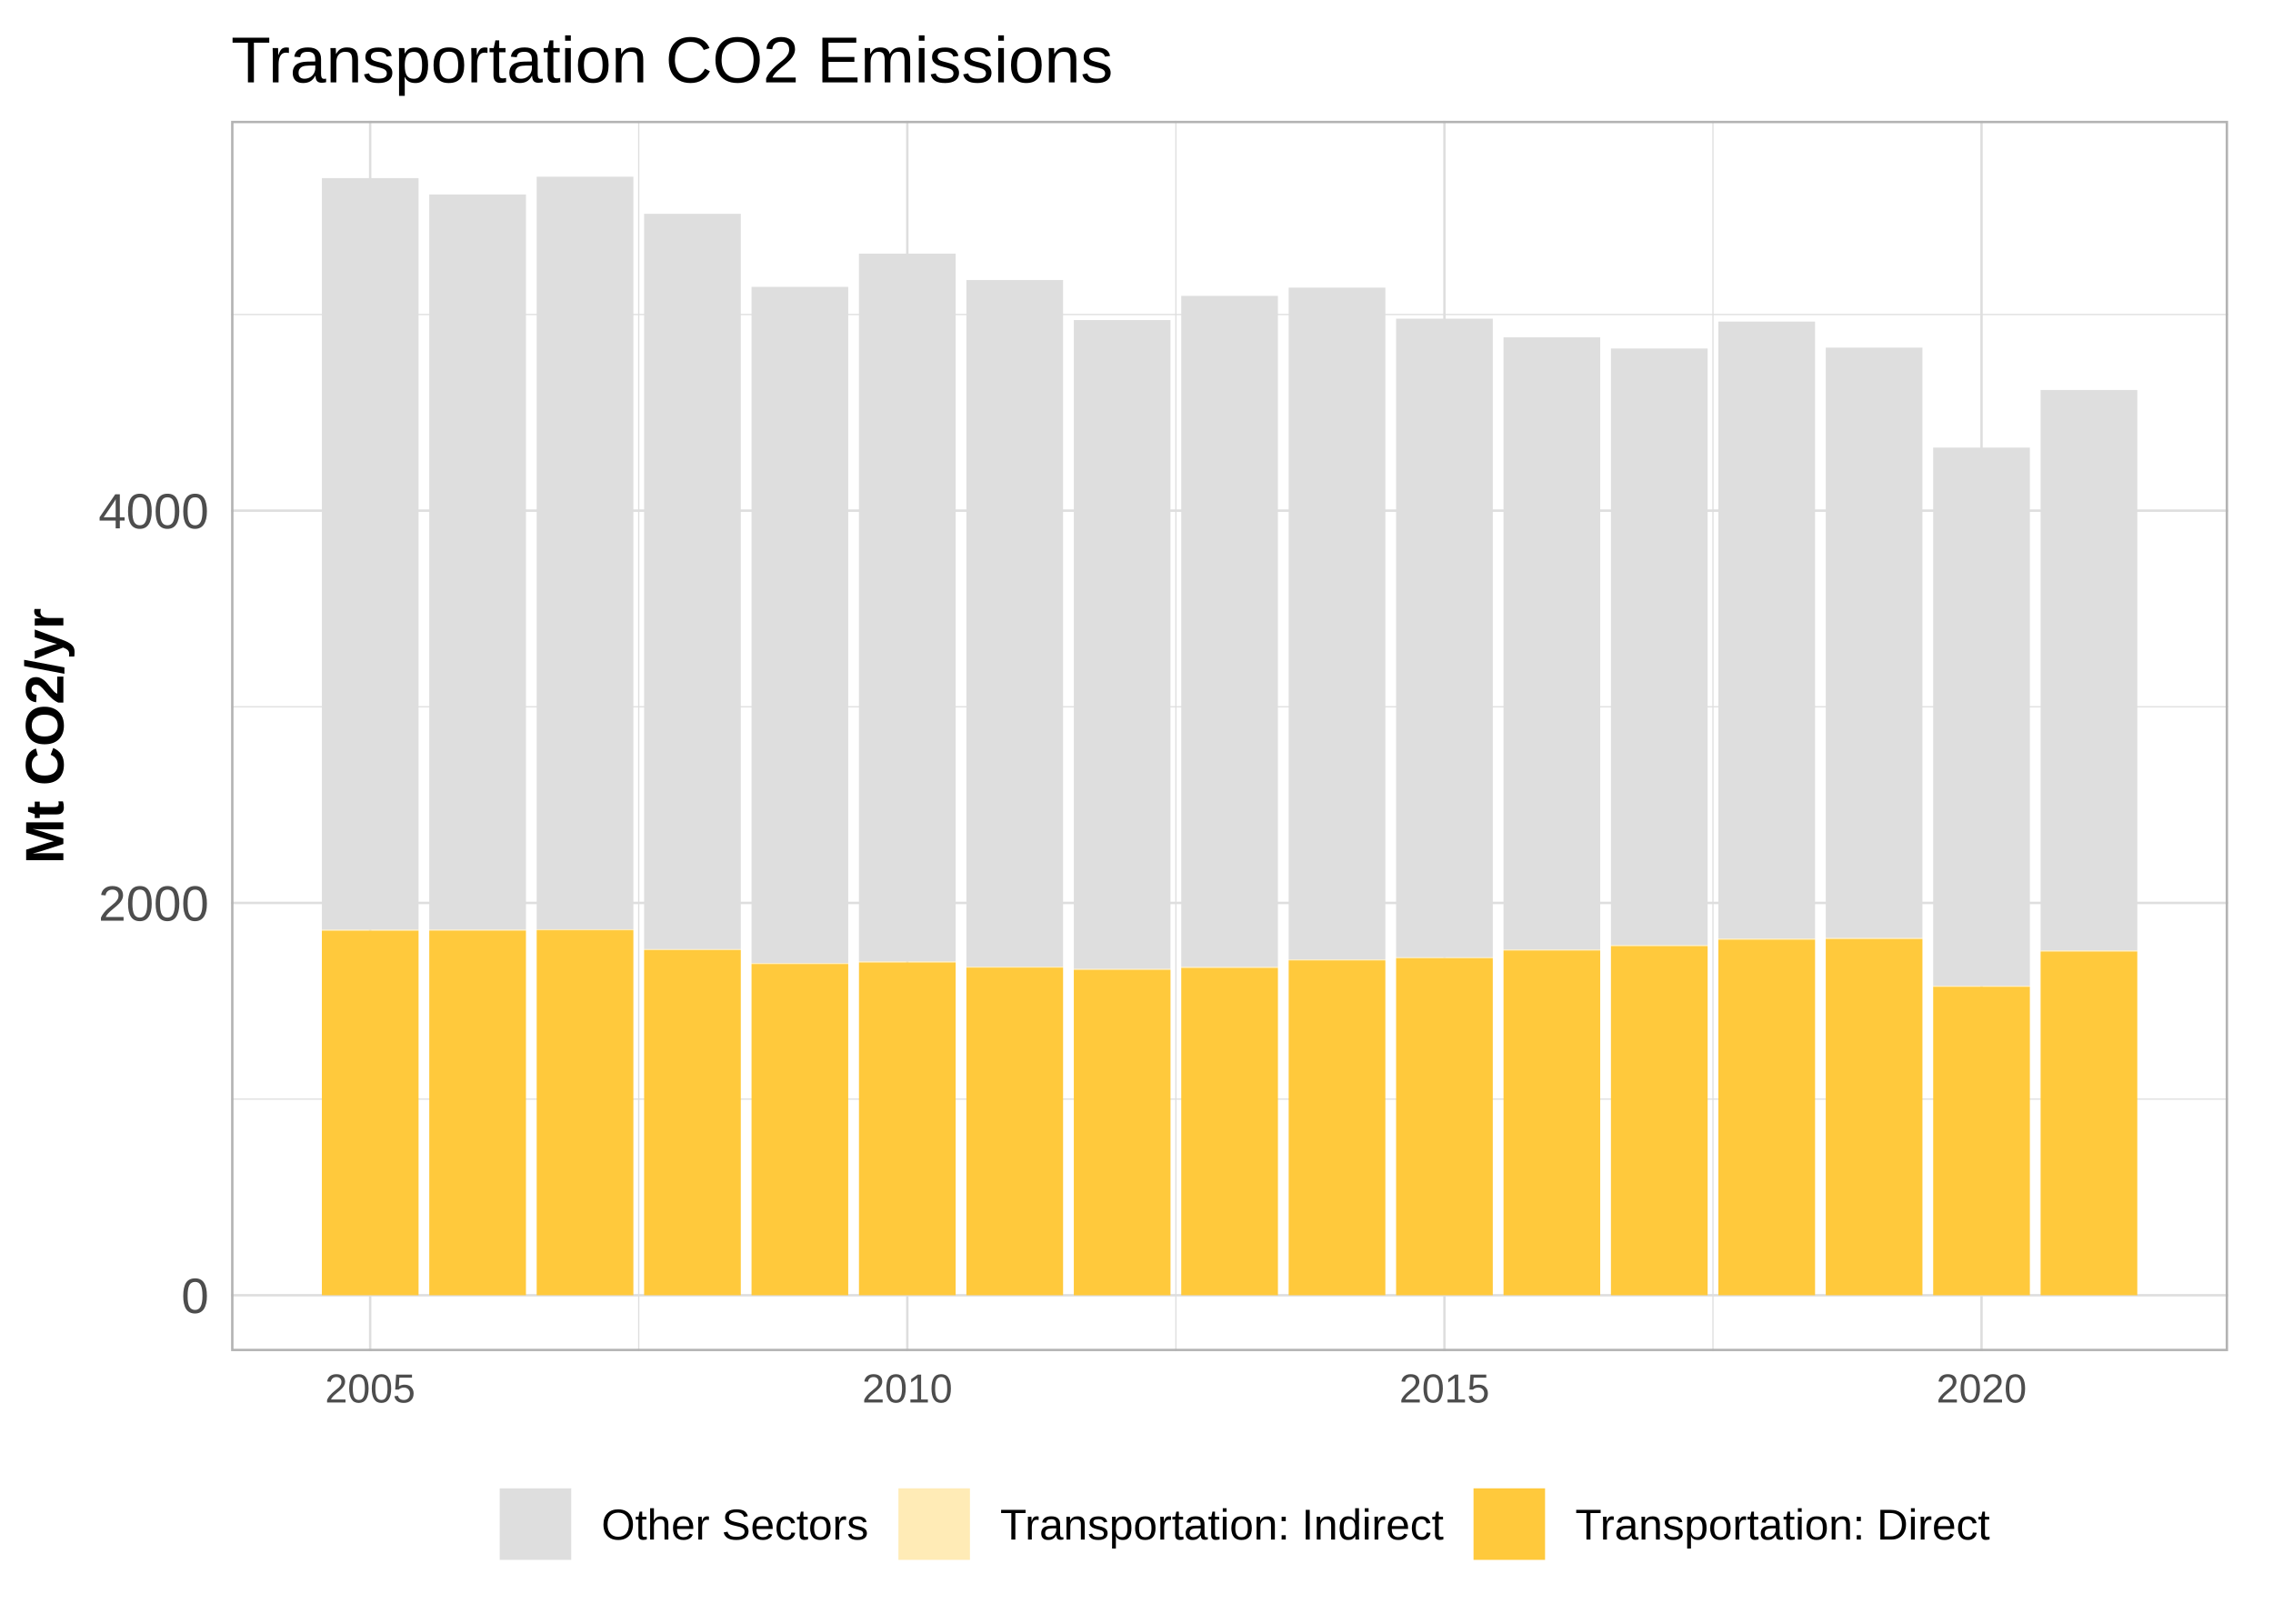
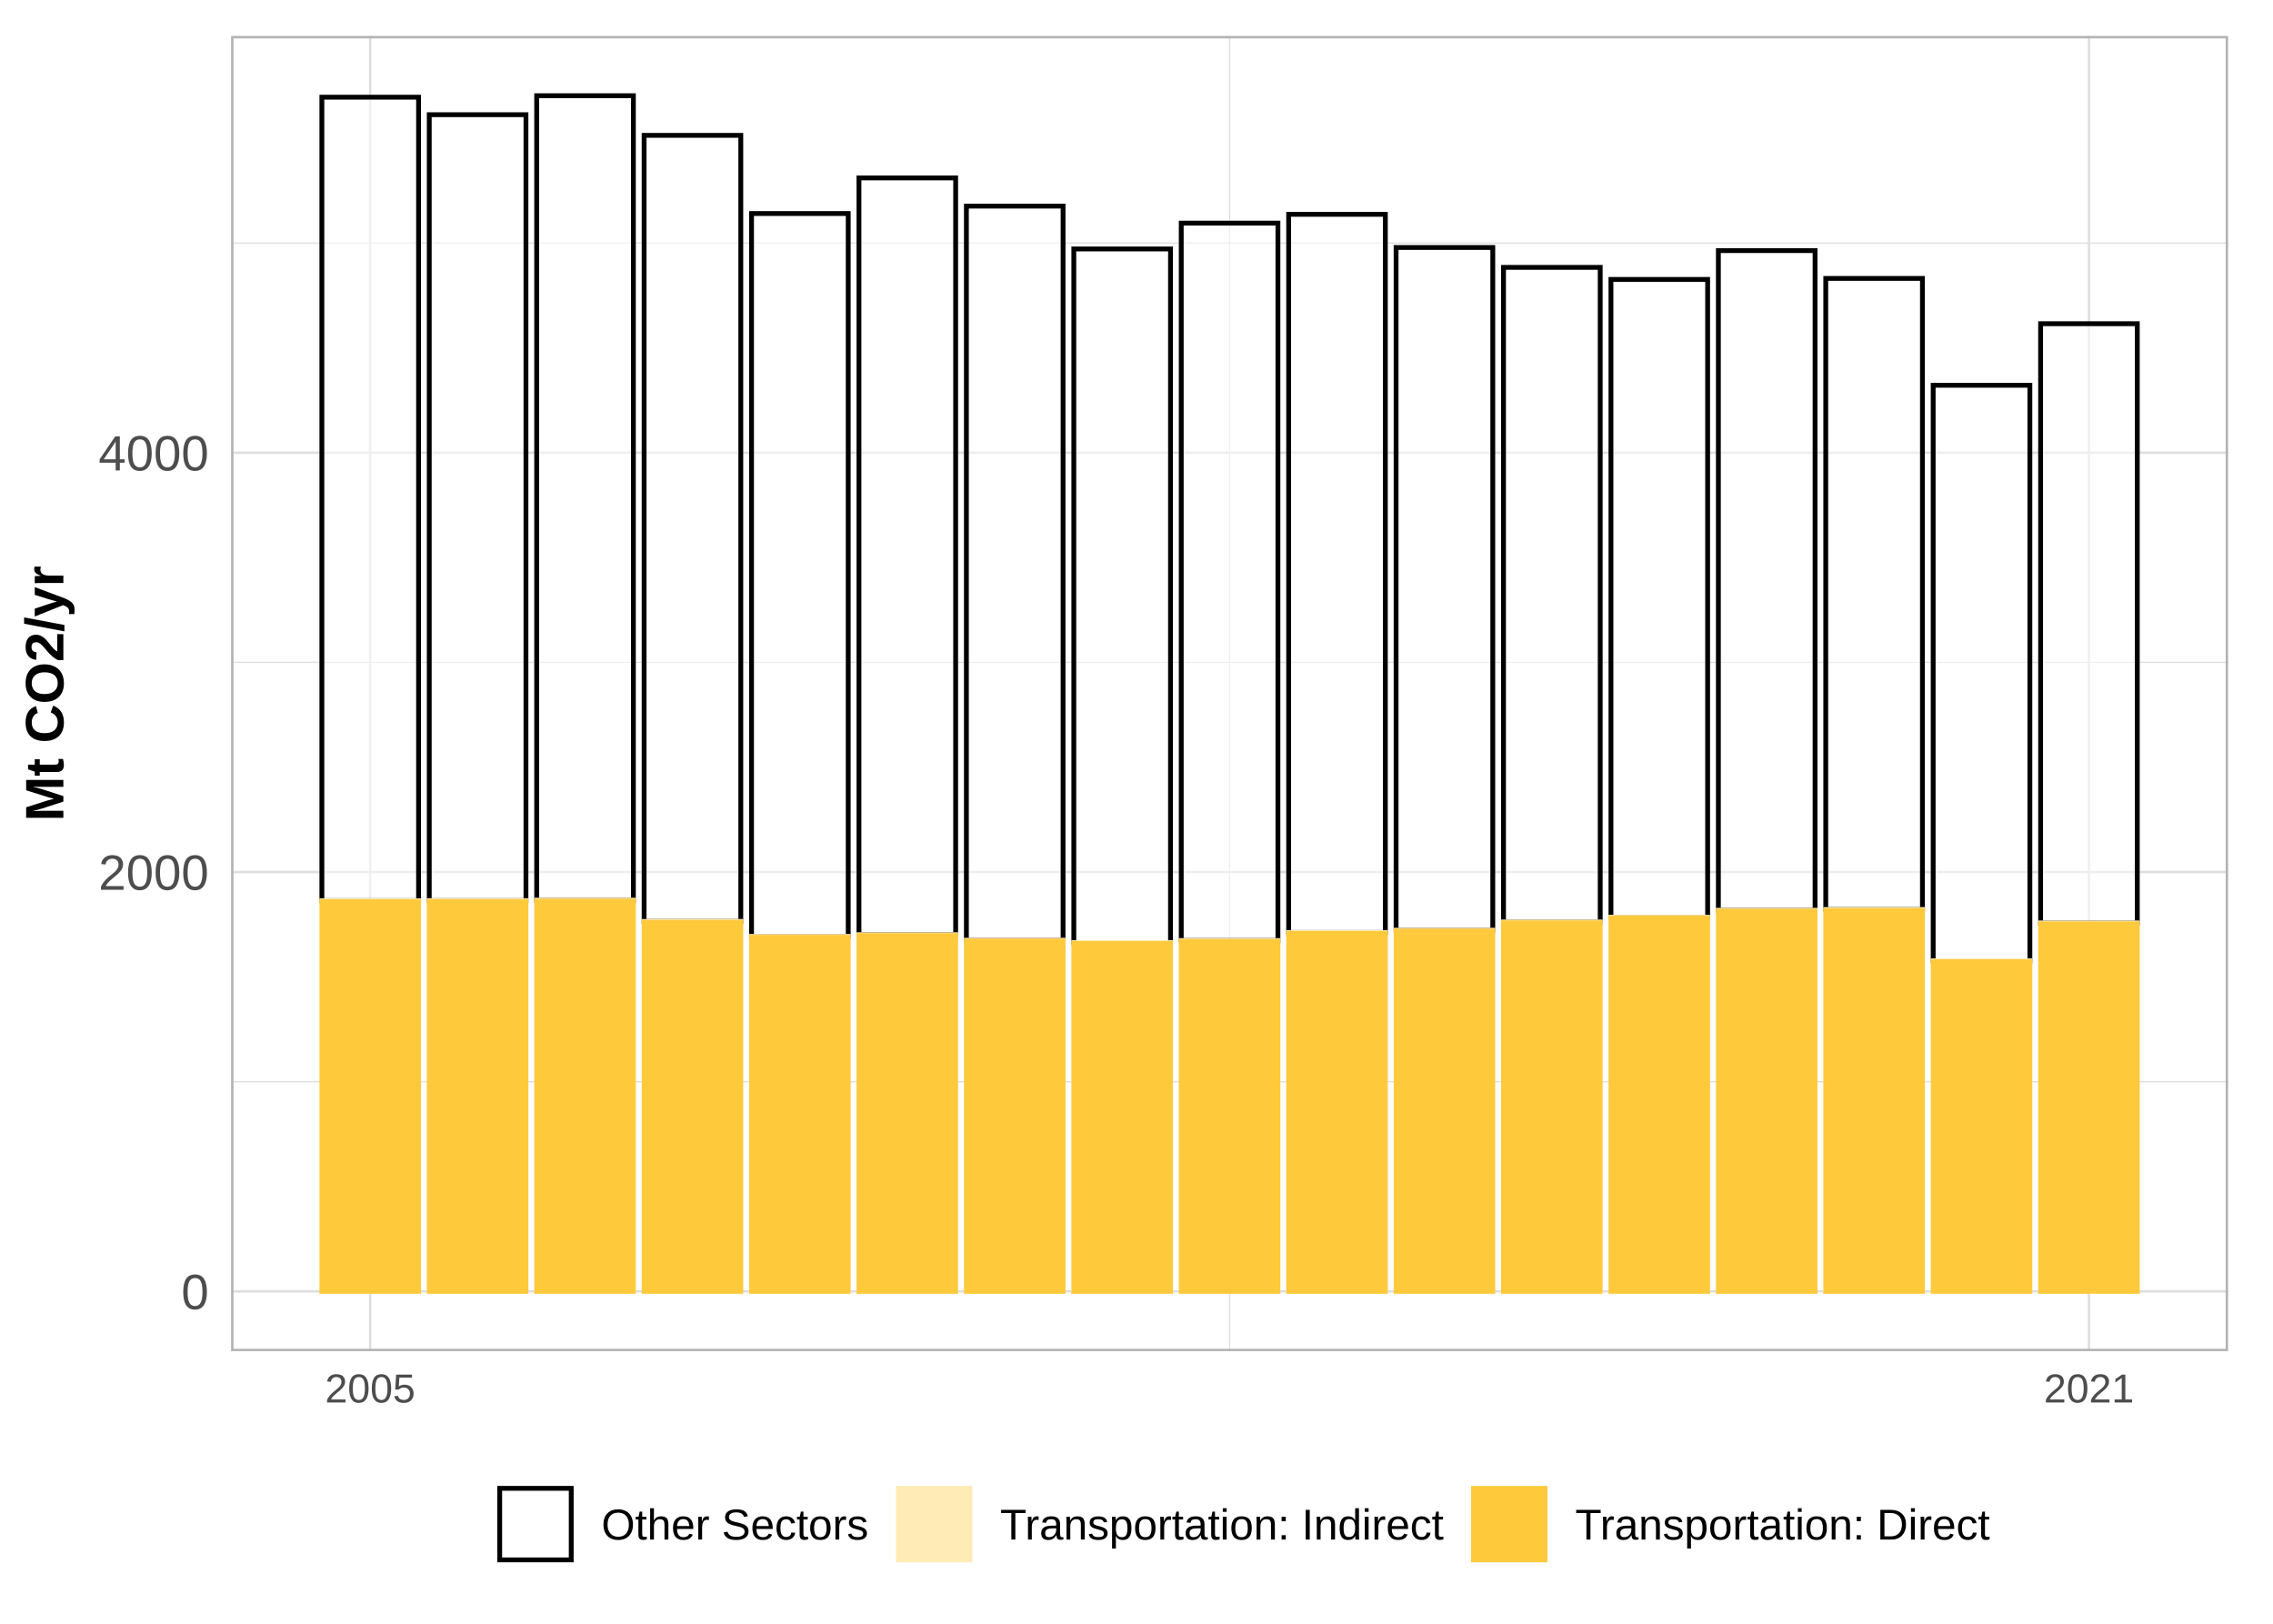
<svg xmlns="http://www.w3.org/2000/svg" class="svglite" width="504.00pt" height="360.00pt" viewBox="0 0 504.00 360.00">
  <defs>
    <style type="text/css">
    .svglite line, .svglite polyline, .svglite polygon, .svglite path, .svglite rect, .svglite circle {
      fill: none;
      stroke: #000000;
      stroke-linecap: round;
      stroke-linejoin: round;
      stroke-miterlimit: 10.00;
    }
    .svglite text {
      white-space: pre;
    }
  </style>
  </defs>
  <rect width="100%" height="100%" style="stroke: none; fill: #FFFFFF;" />
  <defs>
    <clipPath id="cpMC4wMHw1MDQuMDB8MC4wMHwzNjAuMDA=">
      <rect x="0.00" y="0.00" width="504.00" height="360.00" />
    </clipPath>
  </defs>
  <g clip-path="url(#cpMC4wMHw1MDQuMDB8MC4wMHwzNjAuMDA=)">
-     <rect x="0.00" y="0.00" width="504.00" height="360.00" style="stroke-width: 1.07; stroke: #FFFFFF; fill: #FFFFFF;" />
+     <rect x="0.00" y="0" width="504.00" height="360.00" style="stroke-width: 1.07; stroke: #FFFFFF; fill: #FFFFFF;" />
  </g>
  <defs>
-     <clipPath id="cpNTEuMjR8NDk0LjA0fDI2Ljc4fDI5OS41Nw==">
-       <rect x="51.24" y="26.78" width="442.80" height="272.79" />
+     <clipPath id="cpNTEuMjR8NDk0LjA0fDcuOTd8Mjk5LjU3">
+       <rect x="51.24" y="7.97" width="442.80" height="291.60" />
    </clipPath>
  </defs>
-   <g clip-path="url(#cpNTEuMjR8NDk0LjA0fDI2Ljc4fDI5OS41Nw==)">
-     <rect x="51.24" y="26.78" width="442.80" height="272.79" style="stroke-width: 1.07; stroke: none; fill: #FFFFFF;" />
-     <polyline points="51.24,243.68 494.04,243.68 " style="stroke-width: 0.27; stroke: #DEDEDE; stroke-linecap: butt;" />
-     <polyline points="51.24,156.70 494.04,156.70 " style="stroke-width: 0.27; stroke: #DEDEDE; stroke-linecap: butt;" />
-     <polyline points="51.24,69.73 494.04,69.73 " style="stroke-width: 0.27; stroke: #DEDEDE; stroke-linecap: butt;" />
-     <polyline points="141.63,299.57 141.63,26.78 " style="stroke-width: 0.27; stroke: #DEDEDE; stroke-linecap: butt;" />
-     <polyline points="260.73,299.57 260.73,26.78 " style="stroke-width: 0.27; stroke: #DEDEDE; stroke-linecap: butt;" />
-     <polyline points="379.82,299.57 379.82,26.78 " style="stroke-width: 0.27; stroke: #DEDEDE; stroke-linecap: butt;" />
-     <polyline points="51.24,287.17 494.04,287.17 " style="stroke-width: 0.53; stroke: #DEDEDE; stroke-linecap: butt;" />
-     <polyline points="51.24,200.19 494.04,200.19 " style="stroke-width: 0.53; stroke: #DEDEDE; stroke-linecap: butt;" />
-     <polyline points="51.24,113.22 494.04,113.22 " style="stroke-width: 0.53; stroke: #DEDEDE; stroke-linecap: butt;" />
-     <polyline points="82.08,299.57 82.08,26.78 " style="stroke-width: 0.53; stroke: #DEDEDE; stroke-linecap: butt;" />
-     <polyline points="201.18,299.57 201.18,26.78 " style="stroke-width: 0.53; stroke: #DEDEDE; stroke-linecap: butt;" />
-     <polyline points="320.28,299.57 320.28,26.78 " style="stroke-width: 0.53; stroke: #DEDEDE; stroke-linecap: butt;" />
-     <polyline points="439.37,299.57 439.37,26.78 " style="stroke-width: 0.53; stroke: #DEDEDE; stroke-linecap: butt;" />
-     <rect x="71.37" y="39.49" width="21.44" height="166.65" style="stroke-width: 1.07; stroke: none; stroke-linecap: butt; stroke-linejoin: miter; fill: #DEDEDE;" />
-     <rect x="71.37" y="206.14" width="21.44" height="0.20" style="stroke-width: 1.07; stroke: none; stroke-linecap: butt; stroke-linejoin: miter; fill: #FFEBB6;" />
-     <rect x="71.37" y="206.34" width="21.44" height="80.83" style="stroke-width: 1.07; stroke: none; stroke-linecap: butt; stroke-linejoin: miter; fill: #FFC93C;" />
-     <rect x="95.18" y="43.11" width="21.44" height="163.01" style="stroke-width: 1.07; stroke: none; stroke-linecap: butt; stroke-linejoin: miter; fill: #DEDEDE;" />
-     <rect x="95.18" y="206.13" width="21.44" height="0.20" style="stroke-width: 1.07; stroke: none; stroke-linecap: butt; stroke-linejoin: miter; fill: #FFEBB6;" />
-     <rect x="95.18" y="206.32" width="21.44" height="80.85" style="stroke-width: 1.07; stroke: none; stroke-linecap: butt; stroke-linejoin: miter; fill: #FFC93C;" />
-     <rect x="119.00" y="39.18" width="21.44" height="166.85" style="stroke-width: 1.07; stroke: none; stroke-linecap: butt; stroke-linejoin: miter; fill: #DEDEDE;" />
-     <rect x="119.00" y="206.03" width="21.44" height="0.22" style="stroke-width: 1.07; stroke: none; stroke-linecap: butt; stroke-linejoin: miter; fill: #FFEBB6;" />
-     <rect x="119.00" y="206.25" width="21.44" height="80.92" style="stroke-width: 1.07; stroke: none; stroke-linecap: butt; stroke-linejoin: miter; fill: #FFC93C;" />
-     <rect x="142.82" y="47.40" width="21.44" height="163.04" style="stroke-width: 1.07; stroke: none; stroke-linecap: butt; stroke-linejoin: miter; fill: #DEDEDE;" />
-     <rect x="142.82" y="210.44" width="21.44" height="0.20" style="stroke-width: 1.07; stroke: none; stroke-linecap: butt; stroke-linejoin: miter; fill: #FFEBB6;" />
-     <rect x="142.82" y="210.64" width="21.44" height="76.53" style="stroke-width: 1.07; stroke: none; stroke-linecap: butt; stroke-linejoin: miter; fill: #FFC93C;" />
-     <rect x="166.64" y="63.60" width="21.44" height="149.94" style="stroke-width: 1.07; stroke: none; stroke-linecap: butt; stroke-linejoin: miter; fill: #DEDEDE;" />
-     <rect x="166.64" y="213.54" width="21.44" height="0.20" style="stroke-width: 1.07; stroke: none; stroke-linecap: butt; stroke-linejoin: miter; fill: #FFEBB6;" />
-     <rect x="166.64" y="213.74" width="21.44" height="73.43" style="stroke-width: 1.07; stroke: none; stroke-linecap: butt; stroke-linejoin: miter; fill: #FFC93C;" />
-     <rect x="190.46" y="56.23" width="21.44" height="156.96" style="stroke-width: 1.07; stroke: none; stroke-linecap: butt; stroke-linejoin: miter; fill: #DEDEDE;" />
-     <rect x="190.46" y="213.19" width="21.44" height="0.20" style="stroke-width: 1.07; stroke: none; stroke-linecap: butt; stroke-linejoin: miter; fill: #FFEBB6;" />
-     <rect x="190.46" y="213.39" width="21.44" height="73.78" style="stroke-width: 1.07; stroke: none; stroke-linecap: butt; stroke-linejoin: miter; fill: #FFC93C;" />
-     <rect x="214.28" y="62.08" width="21.44" height="152.26" style="stroke-width: 1.07; stroke: none; stroke-linecap: butt; stroke-linejoin: miter; fill: #DEDEDE;" />
-     <rect x="214.28" y="214.34" width="21.44" height="0.19" style="stroke-width: 1.07; stroke: none; stroke-linecap: butt; stroke-linejoin: miter; fill: #FFEBB6;" />
-     <rect x="214.28" y="214.53" width="21.44" height="72.64" style="stroke-width: 1.07; stroke: none; stroke-linecap: butt; stroke-linejoin: miter; fill: #FFC93C;" />
-     <rect x="238.10" y="70.96" width="21.44" height="143.87" style="stroke-width: 1.07; stroke: none; stroke-linecap: butt; stroke-linejoin: miter; fill: #DEDEDE;" />
-     <rect x="238.10" y="214.83" width="21.44" height="0.17" style="stroke-width: 1.07; stroke: none; stroke-linecap: butt; stroke-linejoin: miter; fill: #FFEBB6;" />
-     <rect x="238.10" y="215.01" width="21.44" height="72.17" style="stroke-width: 1.07; stroke: none; stroke-linecap: butt; stroke-linejoin: miter; fill: #FFC93C;" />
-     <rect x="261.92" y="65.60" width="21.44" height="148.80" style="stroke-width: 1.07; stroke: none; stroke-linecap: butt; stroke-linejoin: miter; fill: #DEDEDE;" />
-     <rect x="261.92" y="214.40" width="21.44" height="0.19" style="stroke-width: 1.07; stroke: none; stroke-linecap: butt; stroke-linejoin: miter; fill: #FFEBB6;" />
-     <rect x="261.92" y="214.59" width="21.44" height="72.58" style="stroke-width: 1.07; stroke: none; stroke-linecap: butt; stroke-linejoin: miter; fill: #FFC93C;" />
-     <rect x="285.74" y="63.77" width="21.44" height="148.96" style="stroke-width: 1.07; stroke: none; stroke-linecap: butt; stroke-linejoin: miter; fill: #DEDEDE;" />
-     <rect x="285.74" y="212.74" width="21.44" height="0.19" style="stroke-width: 1.07; stroke: none; stroke-linecap: butt; stroke-linejoin: miter; fill: #FFEBB6;" />
-     <rect x="285.74" y="212.93" width="21.44" height="74.24" style="stroke-width: 1.07; stroke: none; stroke-linecap: butt; stroke-linejoin: miter; fill: #FFC93C;" />
-     <rect x="309.56" y="70.65" width="21.44" height="141.61" style="stroke-width: 1.07; stroke: none; stroke-linecap: butt; stroke-linejoin: miter; fill: #DEDEDE;" />
-     <rect x="309.56" y="212.26" width="21.44" height="0.19" style="stroke-width: 1.07; stroke: none; stroke-linecap: butt; stroke-linejoin: miter; fill: #FFEBB6;" />
-     <rect x="309.56" y="212.45" width="21.44" height="74.72" style="stroke-width: 1.07; stroke: none; stroke-linecap: butt; stroke-linejoin: miter; fill: #FFC93C;" />
-     <rect x="333.38" y="74.78" width="21.44" height="135.77" style="stroke-width: 1.07; stroke: none; stroke-linecap: butt; stroke-linejoin: miter; fill: #DEDEDE;" />
-     <rect x="333.38" y="210.55" width="21.44" height="0.18" style="stroke-width: 1.07; stroke: none; stroke-linecap: butt; stroke-linejoin: miter; fill: #FFEBB6;" />
-     <rect x="333.38" y="210.73" width="21.44" height="76.44" style="stroke-width: 1.07; stroke: none; stroke-linecap: butt; stroke-linejoin: miter; fill: #FFC93C;" />
-     <rect x="357.20" y="77.27" width="21.44" height="132.30" style="stroke-width: 1.07; stroke: none; stroke-linecap: butt; stroke-linejoin: miter; fill: #DEDEDE;" />
-     <rect x="357.20" y="209.57" width="21.44" height="0.19" style="stroke-width: 1.07; stroke: none; stroke-linecap: butt; stroke-linejoin: miter; fill: #FFEBB6;" />
-     <rect x="357.20" y="209.76" width="21.44" height="77.41" style="stroke-width: 1.07; stroke: none; stroke-linecap: butt; stroke-linejoin: miter; fill: #FFC93C;" />
-     <rect x="381.02" y="71.30" width="21.44" height="136.82" style="stroke-width: 1.07; stroke: none; stroke-linecap: butt; stroke-linejoin: miter; fill: #DEDEDE;" />
-     <rect x="381.02" y="208.12" width="21.44" height="0.21" style="stroke-width: 1.07; stroke: none; stroke-linecap: butt; stroke-linejoin: miter; fill: #FFEBB6;" />
-     <rect x="381.02" y="208.33" width="21.44" height="78.84" style="stroke-width: 1.07; stroke: none; stroke-linecap: butt; stroke-linejoin: miter; fill: #FFC93C;" />
-     <rect x="404.83" y="77.07" width="21.44" height="130.90" style="stroke-width: 1.07; stroke: none; stroke-linecap: butt; stroke-linejoin: miter; fill: #DEDEDE;" />
-     <rect x="404.83" y="207.97" width="21.44" height="0.21" style="stroke-width: 1.07; stroke: none; stroke-linecap: butt; stroke-linejoin: miter; fill: #FFEBB6;" />
-     <rect x="404.83" y="208.18" width="21.44" height="78.99" style="stroke-width: 1.07; stroke: none; stroke-linecap: butt; stroke-linejoin: miter; fill: #FFC93C;" />
-     <rect x="428.65" y="99.23" width="21.44" height="119.38" style="stroke-width: 1.07; stroke: none; stroke-linecap: butt; stroke-linejoin: miter; fill: #DEDEDE;" />
-     <rect x="428.65" y="218.61" width="21.44" height="0.18" style="stroke-width: 1.07; stroke: none; stroke-linecap: butt; stroke-linejoin: miter; fill: #FFEBB6;" />
-     <rect x="428.65" y="218.78" width="21.44" height="68.39" style="stroke-width: 1.07; stroke: none; stroke-linecap: butt; stroke-linejoin: miter; fill: #FFC93C;" />
-     <rect x="452.47" y="86.47" width="21.44" height="124.28" style="stroke-width: 1.07; stroke: none; stroke-linecap: butt; stroke-linejoin: miter; fill: #DEDEDE;" />
-     <rect x="452.47" y="210.74" width="21.44" height="0.22" style="stroke-width: 1.07; stroke: none; stroke-linecap: butt; stroke-linejoin: miter; fill: #FFEBB6;" />
-     <rect x="452.47" y="210.96" width="21.44" height="76.21" style="stroke-width: 1.07; stroke: none; stroke-linecap: butt; stroke-linejoin: miter; fill: #FFC93C;" />
-     <rect x="51.24" y="26.78" width="442.80" height="272.79" style="stroke-width: 1.07; stroke: #B3B3B3;" />
+   <g clip-path="url(#cpNTEuMjR8NDk0LjA0fDcuOTd8Mjk5LjU3)">
+     <rect x="51.24" y="7.97" width="442.80" height="291.60" style="stroke-width: 1.07; stroke: none; fill: #FFFFFF;" />
+     <polyline points="51.24,239.83 494.04,239.83 " style="stroke-width: 0.27; stroke: #DEDEDE; stroke-linecap: butt;" />
+     <polyline points="51.24,146.86 494.04,146.86 " style="stroke-width: 0.27; stroke: #DEDEDE; stroke-linecap: butt;" />
+     <polyline points="51.24,53.88 494.04,53.88 " style="stroke-width: 0.27; stroke: #DEDEDE; stroke-linecap: butt;" />
+     <polyline points="272.64,299.57 272.64,7.97 " style="stroke-width: 0.27; stroke: #DEDEDE; stroke-linecap: butt;" />
+     <polyline points="51.24,286.32 494.04,286.32 " style="stroke-width: 0.53; stroke: #DEDEDE; stroke-linecap: butt;" />
+     <polyline points="51.24,193.34 494.04,193.34 " style="stroke-width: 0.53; stroke: #DEDEDE; stroke-linecap: butt;" />
+     <polyline points="51.24,100.37 494.04,100.37 " style="stroke-width: 0.53; stroke: #DEDEDE; stroke-linecap: butt;" />
+     <polyline points="82.08,299.57 82.08,7.97 " style="stroke-width: 0.53; stroke: #DEDEDE; stroke-linecap: butt;" />
+     <polyline points="463.19,299.57 463.19,7.97 " style="stroke-width: 0.53; stroke: #DEDEDE; stroke-linecap: butt;" />
+     <rect x="71.37" y="21.55" width="21.44" height="178.14" style="stroke-width: 1.07; stroke-linecap: butt; stroke-linejoin: miter; fill: #FFFFFF; fill-opacity: 0.50;" />
+     <rect x="71.37" y="199.70" width="21.44" height="0.22" style="stroke-width: 1.07; stroke: #FFEBB6; stroke-linecap: butt; stroke-linejoin: miter; fill: #FFEBB6;" />
+     <rect x="71.37" y="199.92" width="21.44" height="86.40" style="stroke-width: 1.07; stroke: #FFC93C; stroke-linecap: butt; stroke-linejoin: miter; fill: #FFC93C;" />
+     <rect x="95.18" y="25.43" width="21.44" height="174.25" style="stroke-width: 1.07; stroke-linecap: butt; stroke-linejoin: miter; fill: #FFFFFF; fill-opacity: 0.50;" />
+     <rect x="95.18" y="199.68" width="21.44" height="0.21" style="stroke-width: 1.07; stroke: #FFEBB6; stroke-linecap: butt; stroke-linejoin: miter; fill: #FFEBB6;" />
+     <rect x="95.18" y="199.89" width="21.44" height="86.42" style="stroke-width: 1.07; stroke: #FFC93C; stroke-linecap: butt; stroke-linejoin: miter; fill: #FFC93C;" />
+     <rect x="119.00" y="21.22" width="21.44" height="178.36" style="stroke-width: 1.07; stroke-linecap: butt; stroke-linejoin: miter; fill: #FFFFFF; fill-opacity: 0.50;" />
+     <rect x="119.00" y="199.58" width="21.44" height="0.24" style="stroke-width: 1.07; stroke: #FFEBB6; stroke-linecap: butt; stroke-linejoin: miter; fill: #FFEBB6;" />
+     <rect x="119.00" y="199.82" width="21.44" height="86.50" style="stroke-width: 1.07; stroke: #FFC93C; stroke-linecap: butt; stroke-linejoin: miter; fill: #FFC93C;" />
+     <rect x="142.82" y="30.01" width="21.44" height="174.28" style="stroke-width: 1.07; stroke-linecap: butt; stroke-linejoin: miter; fill: #FFFFFF; fill-opacity: 0.50;" />
+     <rect x="142.82" y="204.29" width="21.44" height="0.22" style="stroke-width: 1.07; stroke: #FFEBB6; stroke-linecap: butt; stroke-linejoin: miter; fill: #FFEBB6;" />
+     <rect x="142.82" y="204.51" width="21.44" height="81.80" style="stroke-width: 1.07; stroke: #FFC93C; stroke-linecap: butt; stroke-linejoin: miter; fill: #FFC93C;" />
+     <rect x="166.64" y="47.34" width="21.44" height="160.28" style="stroke-width: 1.07; stroke-linecap: butt; stroke-linejoin: miter; fill: #FFFFFF; fill-opacity: 0.50;" />
+     <rect x="166.64" y="207.61" width="21.44" height="0.21" style="stroke-width: 1.07; stroke: #FFEBB6; stroke-linecap: butt; stroke-linejoin: miter; fill: #FFEBB6;" />
+     <rect x="166.64" y="207.82" width="21.44" height="78.49" style="stroke-width: 1.07; stroke: #FFC93C; stroke-linecap: butt; stroke-linejoin: miter; fill: #FFC93C;" />
+     <rect x="190.46" y="39.45" width="21.44" height="167.78" style="stroke-width: 1.07; stroke-linecap: butt; stroke-linejoin: miter; fill: #FFFFFF; fill-opacity: 0.50;" />
+     <rect x="190.46" y="207.24" width="21.44" height="0.21" style="stroke-width: 1.07; stroke: #FFEBB6; stroke-linecap: butt; stroke-linejoin: miter; fill: #FFEBB6;" />
+     <rect x="190.46" y="207.45" width="21.44" height="78.87" style="stroke-width: 1.07; stroke: #FFC93C; stroke-linecap: butt; stroke-linejoin: miter; fill: #FFC93C;" />
+     <rect x="214.28" y="45.70" width="21.44" height="162.76" style="stroke-width: 1.07; stroke-linecap: butt; stroke-linejoin: miter; fill: #FFFFFF; fill-opacity: 0.50;" />
+     <rect x="214.28" y="208.46" width="21.44" height="0.20" style="stroke-width: 1.07; stroke: #FFEBB6; stroke-linecap: butt; stroke-linejoin: miter; fill: #FFEBB6;" />
+     <rect x="214.28" y="208.66" width="21.44" height="77.65" style="stroke-width: 1.07; stroke: #FFC93C; stroke-linecap: butt; stroke-linejoin: miter; fill: #FFC93C;" />
+     <rect x="238.10" y="55.20" width="21.44" height="153.79" style="stroke-width: 1.07; stroke-linecap: butt; stroke-linejoin: miter; fill: #FFFFFF; fill-opacity: 0.50;" />
+     <rect x="238.10" y="208.99" width="21.44" height="0.19" style="stroke-width: 1.07; stroke: #FFEBB6; stroke-linecap: butt; stroke-linejoin: miter; fill: #FFEBB6;" />
+     <rect x="238.10" y="209.18" width="21.44" height="77.14" style="stroke-width: 1.07; stroke: #FFC93C; stroke-linecap: butt; stroke-linejoin: miter; fill: #FFC93C;" />
+     <rect x="261.92" y="49.47" width="21.44" height="159.05" style="stroke-width: 1.07; stroke-linecap: butt; stroke-linejoin: miter; fill: #FFFFFF; fill-opacity: 0.50;" />
+     <rect x="261.92" y="208.53" width="21.44" height="0.20" style="stroke-width: 1.07; stroke: #FFEBB6; stroke-linecap: butt; stroke-linejoin: miter; fill: #FFEBB6;" />
+     <rect x="261.92" y="208.73" width="21.44" height="77.59" style="stroke-width: 1.07; stroke: #FFC93C; stroke-linecap: butt; stroke-linejoin: miter; fill: #FFC93C;" />
+     <rect x="285.74" y="47.52" width="21.44" height="159.23" style="stroke-width: 1.07; stroke-linecap: butt; stroke-linejoin: miter; fill: #FFFFFF; fill-opacity: 0.50;" />
+     <rect x="285.74" y="206.75" width="21.44" height="0.20" style="stroke-width: 1.07; stroke: #FFEBB6; stroke-linecap: butt; stroke-linejoin: miter; fill: #FFEBB6;" />
+     <rect x="285.74" y="206.95" width="21.44" height="79.36" style="stroke-width: 1.07; stroke: #FFC93C; stroke-linecap: butt; stroke-linejoin: miter; fill: #FFC93C;" />
+     <rect x="309.56" y="54.87" width="21.44" height="151.37" style="stroke-width: 1.07; stroke-linecap: butt; stroke-linejoin: miter; fill: #FFFFFF; fill-opacity: 0.50;" />
+     <rect x="309.56" y="206.24" width="21.44" height="0.20" style="stroke-width: 1.07; stroke: #FFEBB6; stroke-linecap: butt; stroke-linejoin: miter; fill: #FFEBB6;" />
+     <rect x="309.56" y="206.44" width="21.44" height="79.87" style="stroke-width: 1.07; stroke: #FFC93C; stroke-linecap: butt; stroke-linejoin: miter; fill: #FFC93C;" />
+     <rect x="333.38" y="59.28" width="21.44" height="145.13" style="stroke-width: 1.07; stroke-linecap: butt; stroke-linejoin: miter; fill: #FFFFFF; fill-opacity: 0.50;" />
+     <rect x="333.38" y="204.41" width="21.44" height="0.20" style="stroke-width: 1.07; stroke: #FFEBB6; stroke-linecap: butt; stroke-linejoin: miter; fill: #FFEBB6;" />
+     <rect x="333.38" y="204.61" width="21.44" height="81.71" style="stroke-width: 1.07; stroke: #FFC93C; stroke-linecap: butt; stroke-linejoin: miter; fill: #FFC93C;" />
+     <rect x="357.20" y="61.95" width="21.44" height="141.42" style="stroke-width: 1.07; stroke-linecap: butt; stroke-linejoin: miter; fill: #FFFFFF; fill-opacity: 0.50;" />
+     <rect x="357.20" y="203.36" width="21.44" height="0.20" style="stroke-width: 1.07; stroke: #FFEBB6; stroke-linecap: butt; stroke-linejoin: miter; fill: #FFEBB6;" />
+     <rect x="357.20" y="203.56" width="21.44" height="82.75" style="stroke-width: 1.07; stroke: #FFC93C; stroke-linecap: butt; stroke-linejoin: miter; fill: #FFC93C;" />
+     <rect x="381.02" y="55.56" width="21.44" height="146.25" style="stroke-width: 1.07; stroke-linecap: butt; stroke-linejoin: miter; fill: #FFFFFF; fill-opacity: 0.50;" />
+     <rect x="381.02" y="201.82" width="21.44" height="0.22" style="stroke-width: 1.07; stroke: #FFEBB6; stroke-linecap: butt; stroke-linejoin: miter; fill: #FFEBB6;" />
+     <rect x="381.02" y="202.04" width="21.44" height="84.28" style="stroke-width: 1.07; stroke: #FFC93C; stroke-linecap: butt; stroke-linejoin: miter; fill: #FFC93C;" />
+     <rect x="404.83" y="61.73" width="21.44" height="139.92" style="stroke-width: 1.07; stroke-linecap: butt; stroke-linejoin: miter; fill: #FFFFFF; fill-opacity: 0.50;" />
+     <rect x="404.83" y="201.65" width="21.44" height="0.22" style="stroke-width: 1.07; stroke: #FFEBB6; stroke-linecap: butt; stroke-linejoin: miter; fill: #FFEBB6;" />
+     <rect x="404.83" y="201.88" width="21.44" height="84.44" style="stroke-width: 1.07; stroke: #FFC93C; stroke-linecap: butt; stroke-linejoin: miter; fill: #FFC93C;" />
+     <rect x="428.65" y="85.42" width="21.44" height="127.61" style="stroke-width: 1.07; stroke-linecap: butt; stroke-linejoin: miter; fill: #FFFFFF; fill-opacity: 0.50;" />
+     <rect x="428.65" y="213.02" width="21.44" height="0.19" style="stroke-width: 1.07; stroke: #FFEBB6; stroke-linecap: butt; stroke-linejoin: miter; fill: #FFEBB6;" />
+     <rect x="428.65" y="213.22" width="21.44" height="73.10" style="stroke-width: 1.07; stroke: #FFC93C; stroke-linecap: butt; stroke-linejoin: miter; fill: #FFC93C;" />
+     <rect x="452.47" y="71.77" width="21.44" height="132.85" style="stroke-width: 1.07; stroke-linecap: butt; stroke-linejoin: miter; fill: #FFFFFF; fill-opacity: 0.50;" />
+     <rect x="452.47" y="204.62" width="21.44" height="0.23" style="stroke-width: 1.07; stroke: #FFEBB6; stroke-linecap: butt; stroke-linejoin: miter; fill: #FFEBB6;" />
+     <rect x="452.47" y="204.85" width="21.44" height="81.46" style="stroke-width: 1.07; stroke: #FFC93C; stroke-linecap: butt; stroke-linejoin: miter; fill: #FFC93C;" />
+     <rect x="51.24" y="7.97" width="442.80" height="291.60" style="stroke-width: 1.07; stroke: #B3B3B3;" />
  </g>
  <g clip-path="url(#cpMC4wMHw1MDQuMDB8MC4wMHwzNjAuMDA=)">
-     <text x="46.31" y="291.11" text-anchor="end" style="font-size: 11.00px;fill: #4D4D4D; font-family: &quot;Arial&quot;;" textLength="6.12px" lengthAdjust="spacingAndGlyphs">0</text>
-     <text x="46.31" y="204.13" text-anchor="end" style="font-size: 11.00px;fill: #4D4D4D; font-family: &quot;Arial&quot;;" textLength="24.48px" lengthAdjust="spacingAndGlyphs">2000</text>
-     <text x="46.31" y="117.15" text-anchor="end" style="font-size: 11.00px;fill: #4D4D4D; font-family: &quot;Arial&quot;;" textLength="24.48px" lengthAdjust="spacingAndGlyphs">4000</text>
+     <text x="46.31" y="290.25" text-anchor="end" style="font-size: 11.00px;fill: #4D4D4D; font-family: &quot;Arial&quot;;" textLength="6.12px" lengthAdjust="spacingAndGlyphs">0</text>
+     <text x="46.31" y="197.28" text-anchor="end" style="font-size: 11.00px;fill: #4D4D4D; font-family: &quot;Arial&quot;;" textLength="24.48px" lengthAdjust="spacingAndGlyphs">2000</text>
+     <text x="46.31" y="104.31" text-anchor="end" style="font-size: 11.00px;fill: #4D4D4D; font-family: &quot;Arial&quot;;" textLength="24.48px" lengthAdjust="spacingAndGlyphs">4000</text>
    <text x="82.08" y="310.95" text-anchor="middle" style="font-size: 9.00px;fill: #4D4D4D; font-family: &quot;Arial&quot;;" textLength="20.02px" lengthAdjust="spacingAndGlyphs">2005</text>
-     <text x="201.18" y="310.95" text-anchor="middle" style="font-size: 9.00px;fill: #4D4D4D; font-family: &quot;Arial&quot;;" textLength="20.02px" lengthAdjust="spacingAndGlyphs">2010</text>
-     <text x="320.28" y="310.95" text-anchor="middle" style="font-size: 9.00px;fill: #4D4D4D; font-family: &quot;Arial&quot;;" textLength="20.02px" lengthAdjust="spacingAndGlyphs">2015</text>
-     <text x="439.37" y="310.95" text-anchor="middle" style="font-size: 9.00px;fill: #4D4D4D; font-family: &quot;Arial&quot;;" textLength="20.02px" lengthAdjust="spacingAndGlyphs">2020</text>
-     <text transform="translate(14.05,163.17) rotate(-90)" text-anchor="middle" style="font-size: 12.00px; font-weight: bold; font-family: &quot;Arial&quot;;" textLength="56.69px" lengthAdjust="spacingAndGlyphs">Mt CO2/yr</text>
+     <text x="463.19" y="310.95" text-anchor="middle" style="font-size: 9.00px;fill: #4D4D4D; font-family: &quot;Arial&quot;;" textLength="20.02px" lengthAdjust="spacingAndGlyphs">2021</text>
+     <text transform="translate(14.05,153.77) rotate(-90)" text-anchor="middle" style="font-size: 12.00px; font-weight: bold; font-family: &quot;Arial&quot;;" textLength="56.69px" lengthAdjust="spacingAndGlyphs">Mt CO2/yr</text>
    <rect x="98.64" y="323.79" width="348.00" height="28.24" style="stroke-width: 1.07; stroke: none; fill: #FFFFFF;" />
    <rect x="110.09" y="329.27" width="17.28" height="17.28" style="stroke-width: 1.07; stroke: none; fill: #FFFFFF;" />
-     <rect x="110.80" y="329.98" width="15.86" height="15.86" style="stroke-width: 1.07; stroke: none; stroke-linecap: butt; stroke-linejoin: miter; fill: #DEDEDE;" />
+     <rect x="110.80" y="329.98" width="15.86" height="15.86" style="stroke-width: 1.07; stroke-linecap: butt; stroke-linejoin: miter; fill: #FFFFFF; fill-opacity: 0.50;" />
    <rect x="198.50" y="329.27" width="17.28" height="17.28" style="stroke-width: 1.07; stroke: none; fill: #FFFFFF;" />
-     <rect x="199.21" y="329.98" width="15.86" height="15.86" style="stroke-width: 1.07; stroke: none; stroke-linecap: butt; stroke-linejoin: miter; fill: #FFEBB6;" />
+     <rect x="199.21" y="329.98" width="15.86" height="15.86" style="stroke-width: 1.07; stroke: #FFEBB6; stroke-linecap: butt; stroke-linejoin: miter; fill: #FFEBB6;" />
    <rect x="326.02" y="329.27" width="17.28" height="17.28" style="stroke-width: 1.07; stroke: none; fill: #FFFFFF;" />
-     <rect x="326.73" y="329.98" width="15.86" height="15.86" style="stroke-width: 1.07; stroke: none; stroke-linecap: butt; stroke-linejoin: miter; fill: #FFC93C;" />
+     <rect x="326.73" y="329.98" width="15.86" height="15.86" style="stroke-width: 1.07; stroke: #FFC93C; stroke-linecap: butt; stroke-linejoin: miter; fill: #FFC93C;" />
    <text x="133.35" y="341.34" style="font-size: 9.60px; font-family: &quot;Arial&quot;;" textLength="59.17px" lengthAdjust="spacingAndGlyphs">Other Sectors</text>
    <text x="221.76" y="341.34" style="font-size: 9.60px; font-family: &quot;Arial&quot;;" textLength="98.29px" lengthAdjust="spacingAndGlyphs">Transportation: Indirect</text>
    <text x="349.28" y="341.34" style="font-size: 9.60px; font-family: &quot;Arial&quot;;" textLength="91.88px" lengthAdjust="spacingAndGlyphs">Transportation: Direct</text>
-     <text x="51.24" y="18.27" style="font-size: 14.40px; font-family: &quot;Arial&quot;;" textLength="195.47px" lengthAdjust="spacingAndGlyphs">Transportation CO2 Emissions</text>
  </g>
</svg>
